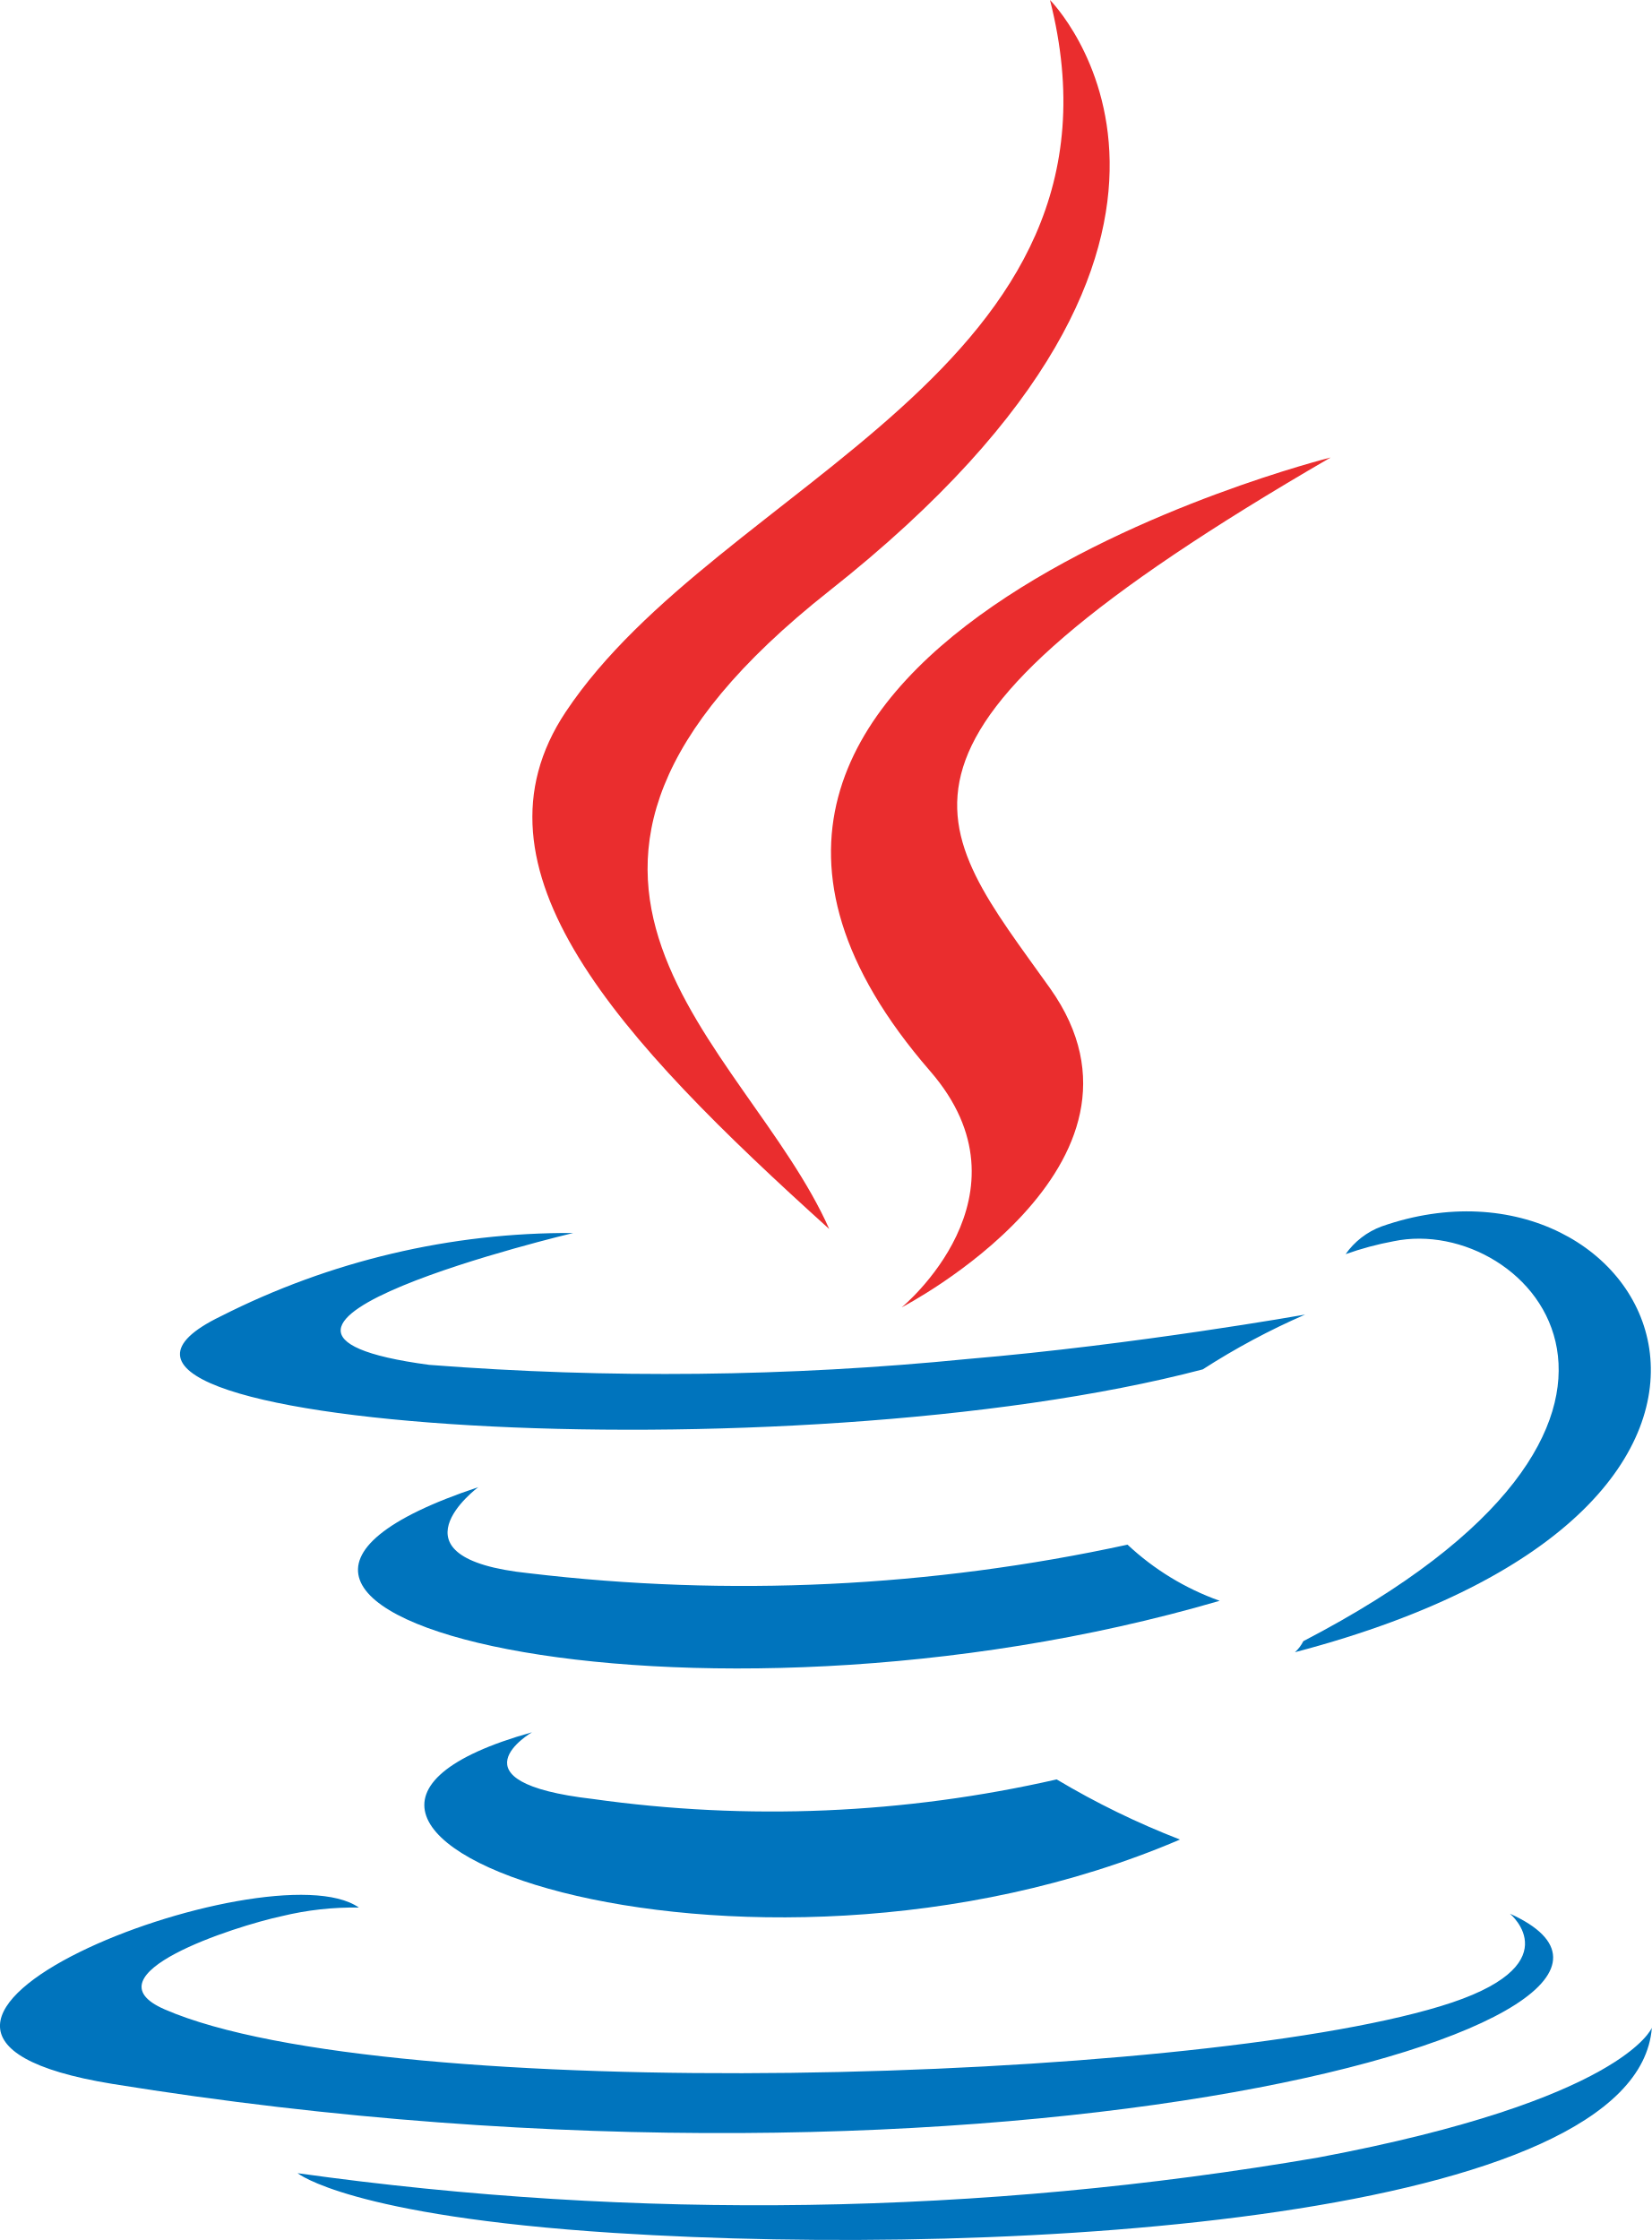
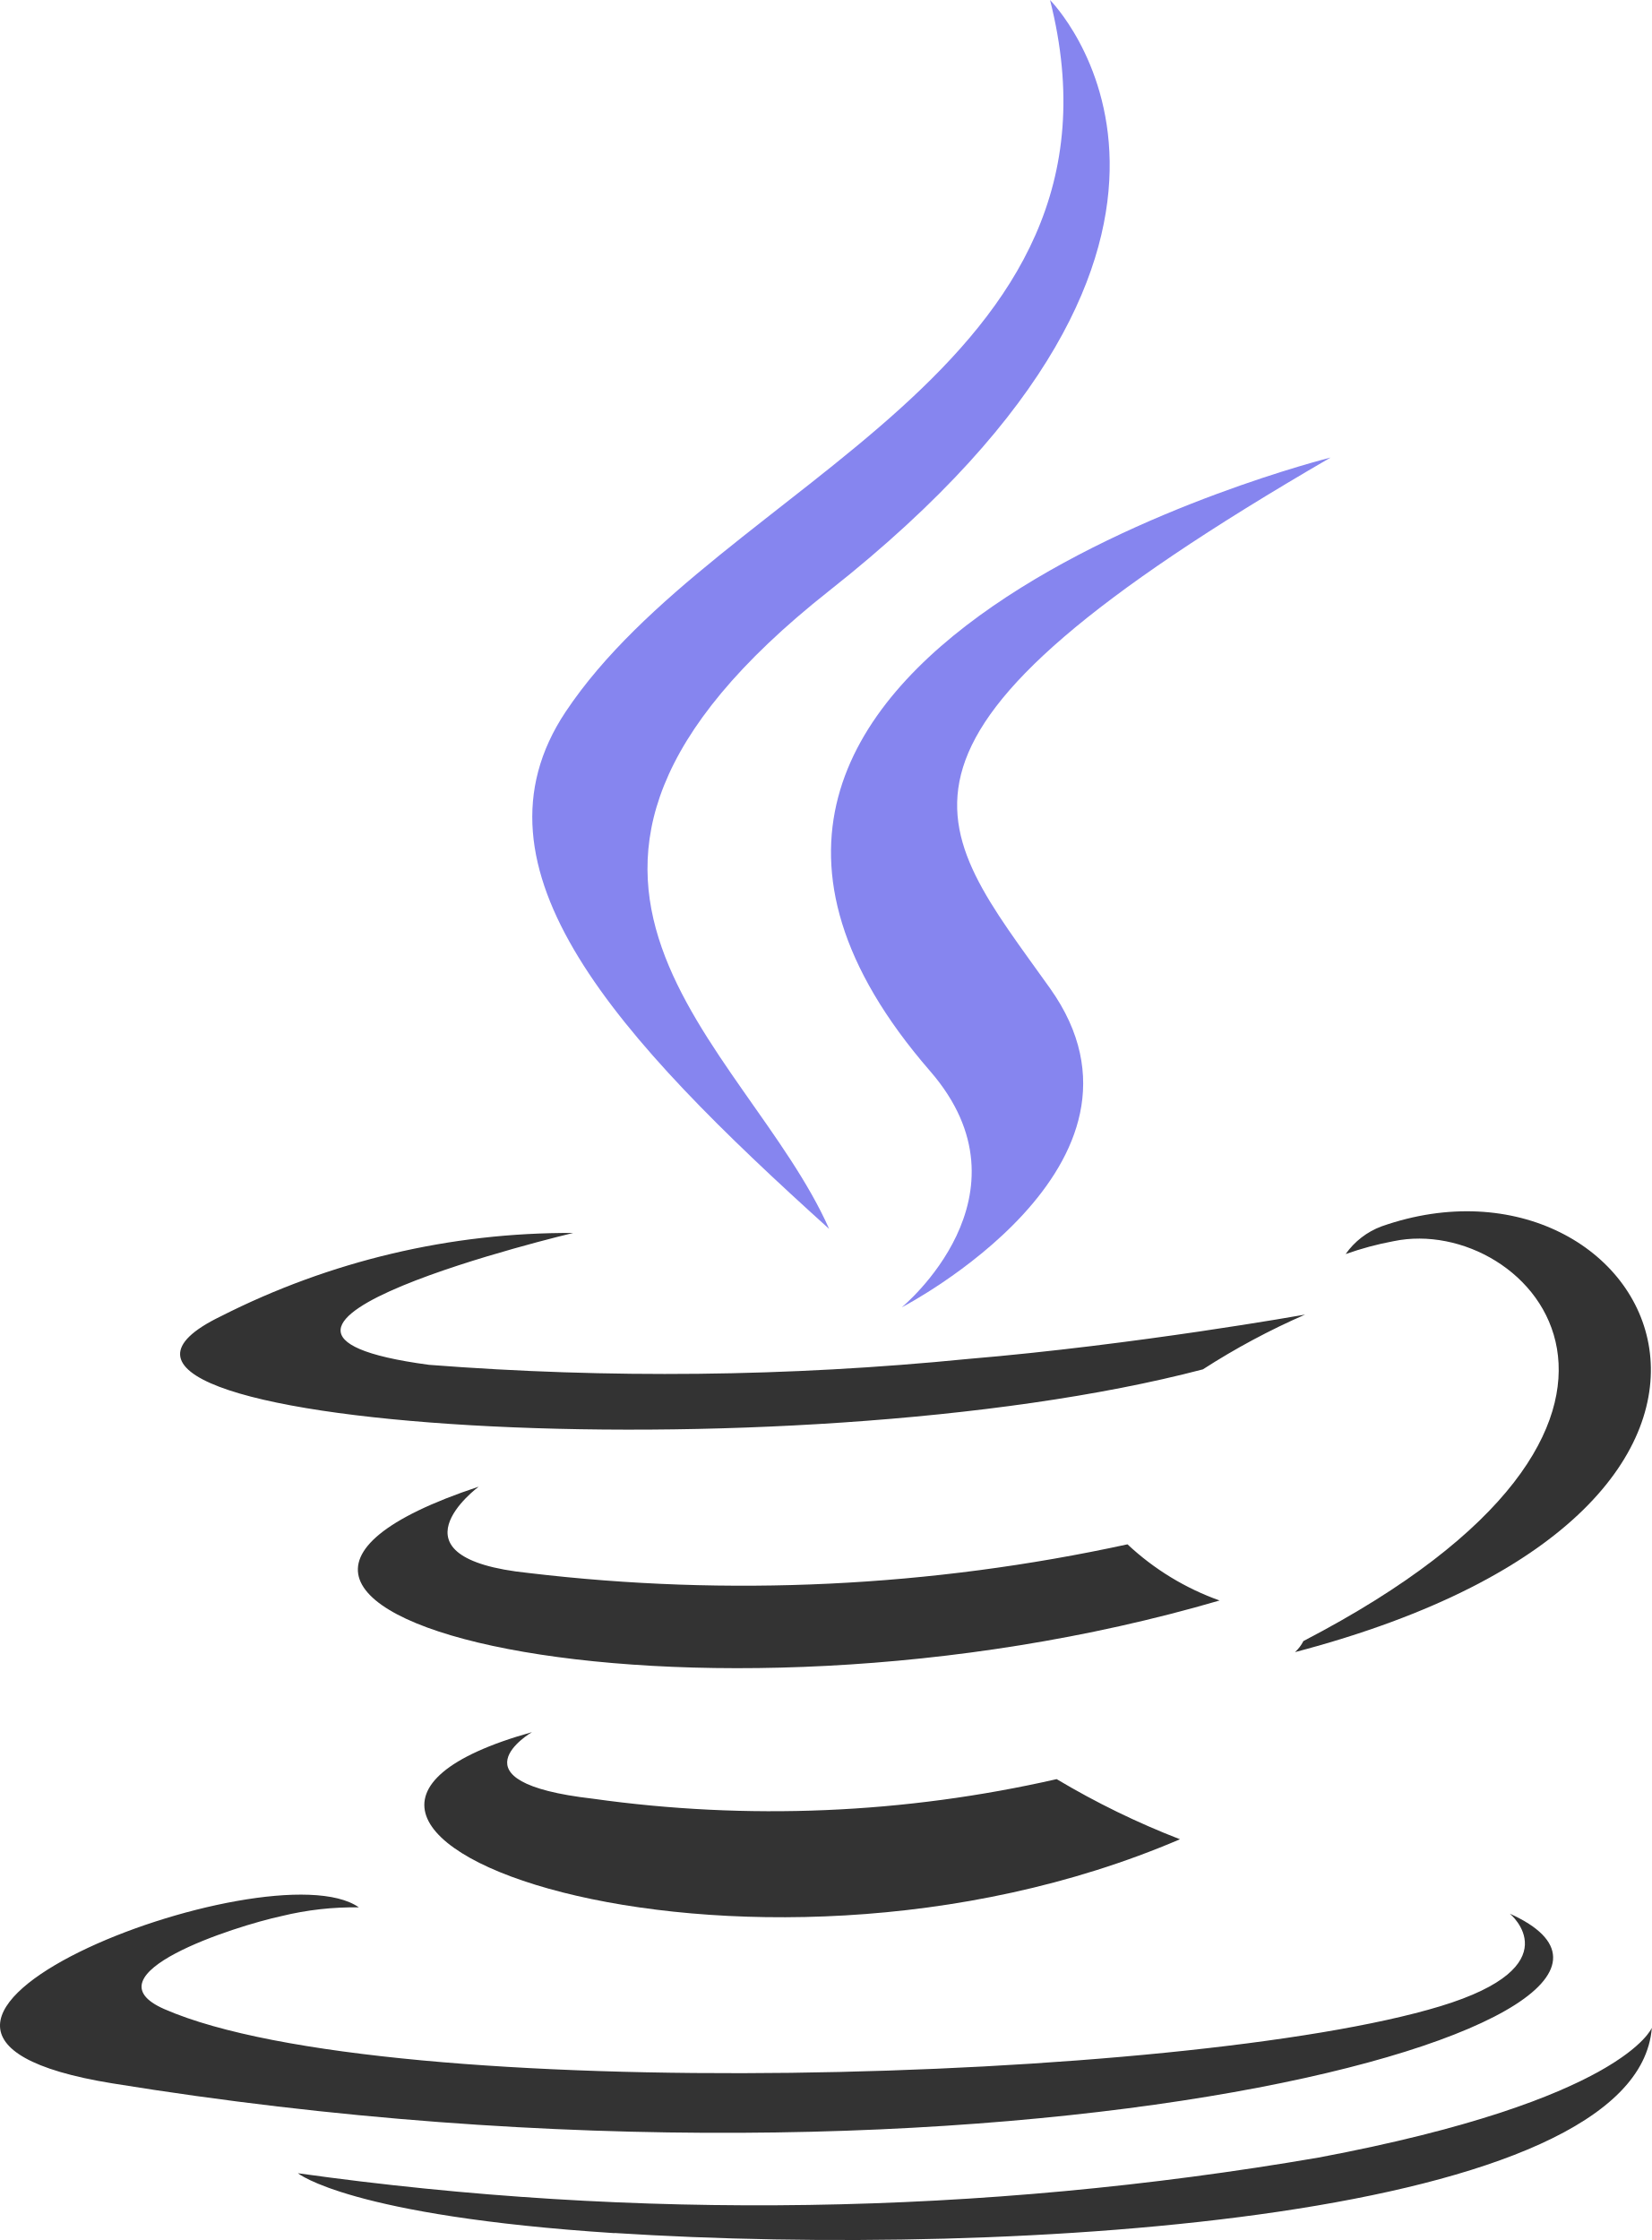
- <svg xmlns="http://www.w3.org/2000/svg" width="34.667" height="47.004" viewBox="0 0 34.667 47.004">
+ <svg xmlns="http://www.w3.org/2000/svg" width="44.123" height="59.826" viewBox="0 0 44.123 59.826">
  <g transform="translate(-17.969 -1.587)">
-     <path d="M41.568,89.6s-1.8,1.045,1.279,1.4a26.9,26.9,0,0,0,9.732-.411,17.056,17.056,0,0,0,2.588,1.262C45.964,95.791,34.34,91.62,41.568,89.6Zm-1.125-5.146s-2.014,1.491,1.063,1.809a37.973,37.973,0,0,0,12.56-.6A5.552,5.552,0,0,0,56,86.841c-11.124,3.253-23.515.256-15.555-2.386Z" transform="translate(-12.434 -51.663)" fill="#0074bd" />
-     <path d="M66.36,39.957c2.269,2.611-.595,4.959-.595,4.959s5.757-2.971,3.114-6.694c-2.47-3.47-4.363-5.194,5.888-11.139C74.766,27.084,58.675,31.1,66.36,39.957Z" transform="translate(-28.872 -15.896)" fill="#ea2d2e" />
-     <path d="M49.658,83.829s1.329,1.1-1.464,1.943c-5.31,1.609-22.106,2.094-26.771.064-1.676-.73,1.468-1.742,2.457-1.955A6.42,6.42,0,0,1,25.5,83.7c-1.865-1.313-12.055,2.579-5.175,3.7C39.086,90.436,54.524,86.025,49.658,83.829ZM30,69.545s-8.543,2.029-3.025,2.767a64.166,64.166,0,0,0,11.3-.123c3.536-.3,7.084-.932,7.084-.932a15.083,15.083,0,0,0-2.148,1.15c-8.677,2.282-25.434,1.219-20.609-1.114A16.15,16.15,0,0,1,30,69.545ZM45.322,78.11c8.819-4.582,4.741-8.985,1.895-8.392a6.61,6.61,0,0,0-1.008.271,1.6,1.6,0,0,1,.753-.581c5.631-1.979,9.96,5.838-1.816,8.934A.8.8,0,0,0,45.322,78.11Z" transform="translate(0 -42.085)" fill="#0074bd" />
-     <path d="M58.5,1.587s4.883,4.886-4.633,12.4c-7.631,6.027-1.74,9.463,0,13.39-4.455-4.019-7.723-7.558-5.531-10.851C51.554,11.691,60.471,9.347,58.5,1.587Z" transform="translate(-18.495)" fill="#ea2d2e" />
-     <path d="M41.212,118.891c8.464.541,21.464-.3,21.772-4.306,0,0-.592,1.518-7,2.723a69.547,69.547,0,0,1-21.421.329S35.65,118.534,41.212,118.891Z" transform="translate(-10.348 -70.448)" fill="#0074bd" />
+     <path d="M42.564,91s-2.285,1.33,1.628,1.778a34.241,34.241,0,0,0,12.387-.523,21.708,21.708,0,0,0,3.294,1.606C48.16,98.883,33.366,93.574,42.564,91Zm-1.432-6.549s-2.563,1.9,1.353,2.3a48.331,48.331,0,0,0,15.986-.767,7.066,7.066,0,0,0,2.46,1.5c-14.159,4.141-29.929.326-19.8-3.037Z" transform="translate(-10.385 -43.151)" fill="#333" />
+     <path d="M66.927,43.469c2.888,3.324-.757,6.312-.757,6.312S73.5,46,70.133,41.261c-3.144-4.417-5.553-6.61,7.494-14.177,0,0-20.48,5.114-10.7,16.385Z" transform="translate(-24.115 -13.277)" fill="#8685ef" />
+     <path d="M58.3,87.849s1.691,1.395-1.863,2.473C49.68,92.37,28.3,92.987,22.365,90.4c-2.133-.929,1.869-2.217,3.128-2.488a8.172,8.172,0,0,1,2.062-.232c-2.374-1.671-15.343,3.283-6.587,4.7C44.847,96.258,64.5,90.644,58.3,87.849ZM33.279,69.668s-10.873,2.583-3.85,3.522a81.671,81.671,0,0,0,14.384-.156c4.5-.378,9.017-1.186,9.017-1.186A19.2,19.2,0,0,0,50.1,73.311c-11.044,2.9-32.372,1.552-26.231-1.418A20.556,20.556,0,0,1,33.279,69.668Zm19.505,10.9c11.225-5.831,6.035-11.436,2.412-10.681a8.416,8.416,0,0,0-1.283.345,2.04,2.04,0,0,1,.959-.74c7.167-2.519,12.677,7.43-2.312,11.371A1.018,1.018,0,0,0,52.784,80.57Z" transform="translate(0 -35.151)" fill="#333" />
+     <path d="M61.465,1.587s6.215,6.219-5.9,15.779c-9.713,7.671-2.215,12.044,0,17.043-5.67-5.115-9.83-9.619-7.04-13.81,4.1-6.151,15.447-9.135,12.94-19.012Z" transform="translate(-15.448)" fill="#8685ef" />
+     <path d="M43.025,120.066c10.772.689,27.319-.383,27.71-5.481,0,0-.753,1.932-8.9,3.466a88.518,88.518,0,0,1-27.265.419s1.378,1.141,8.458,1.6Z" transform="translate(-8.643 -58.84)" fill="#333" />
  </g>
</svg>
